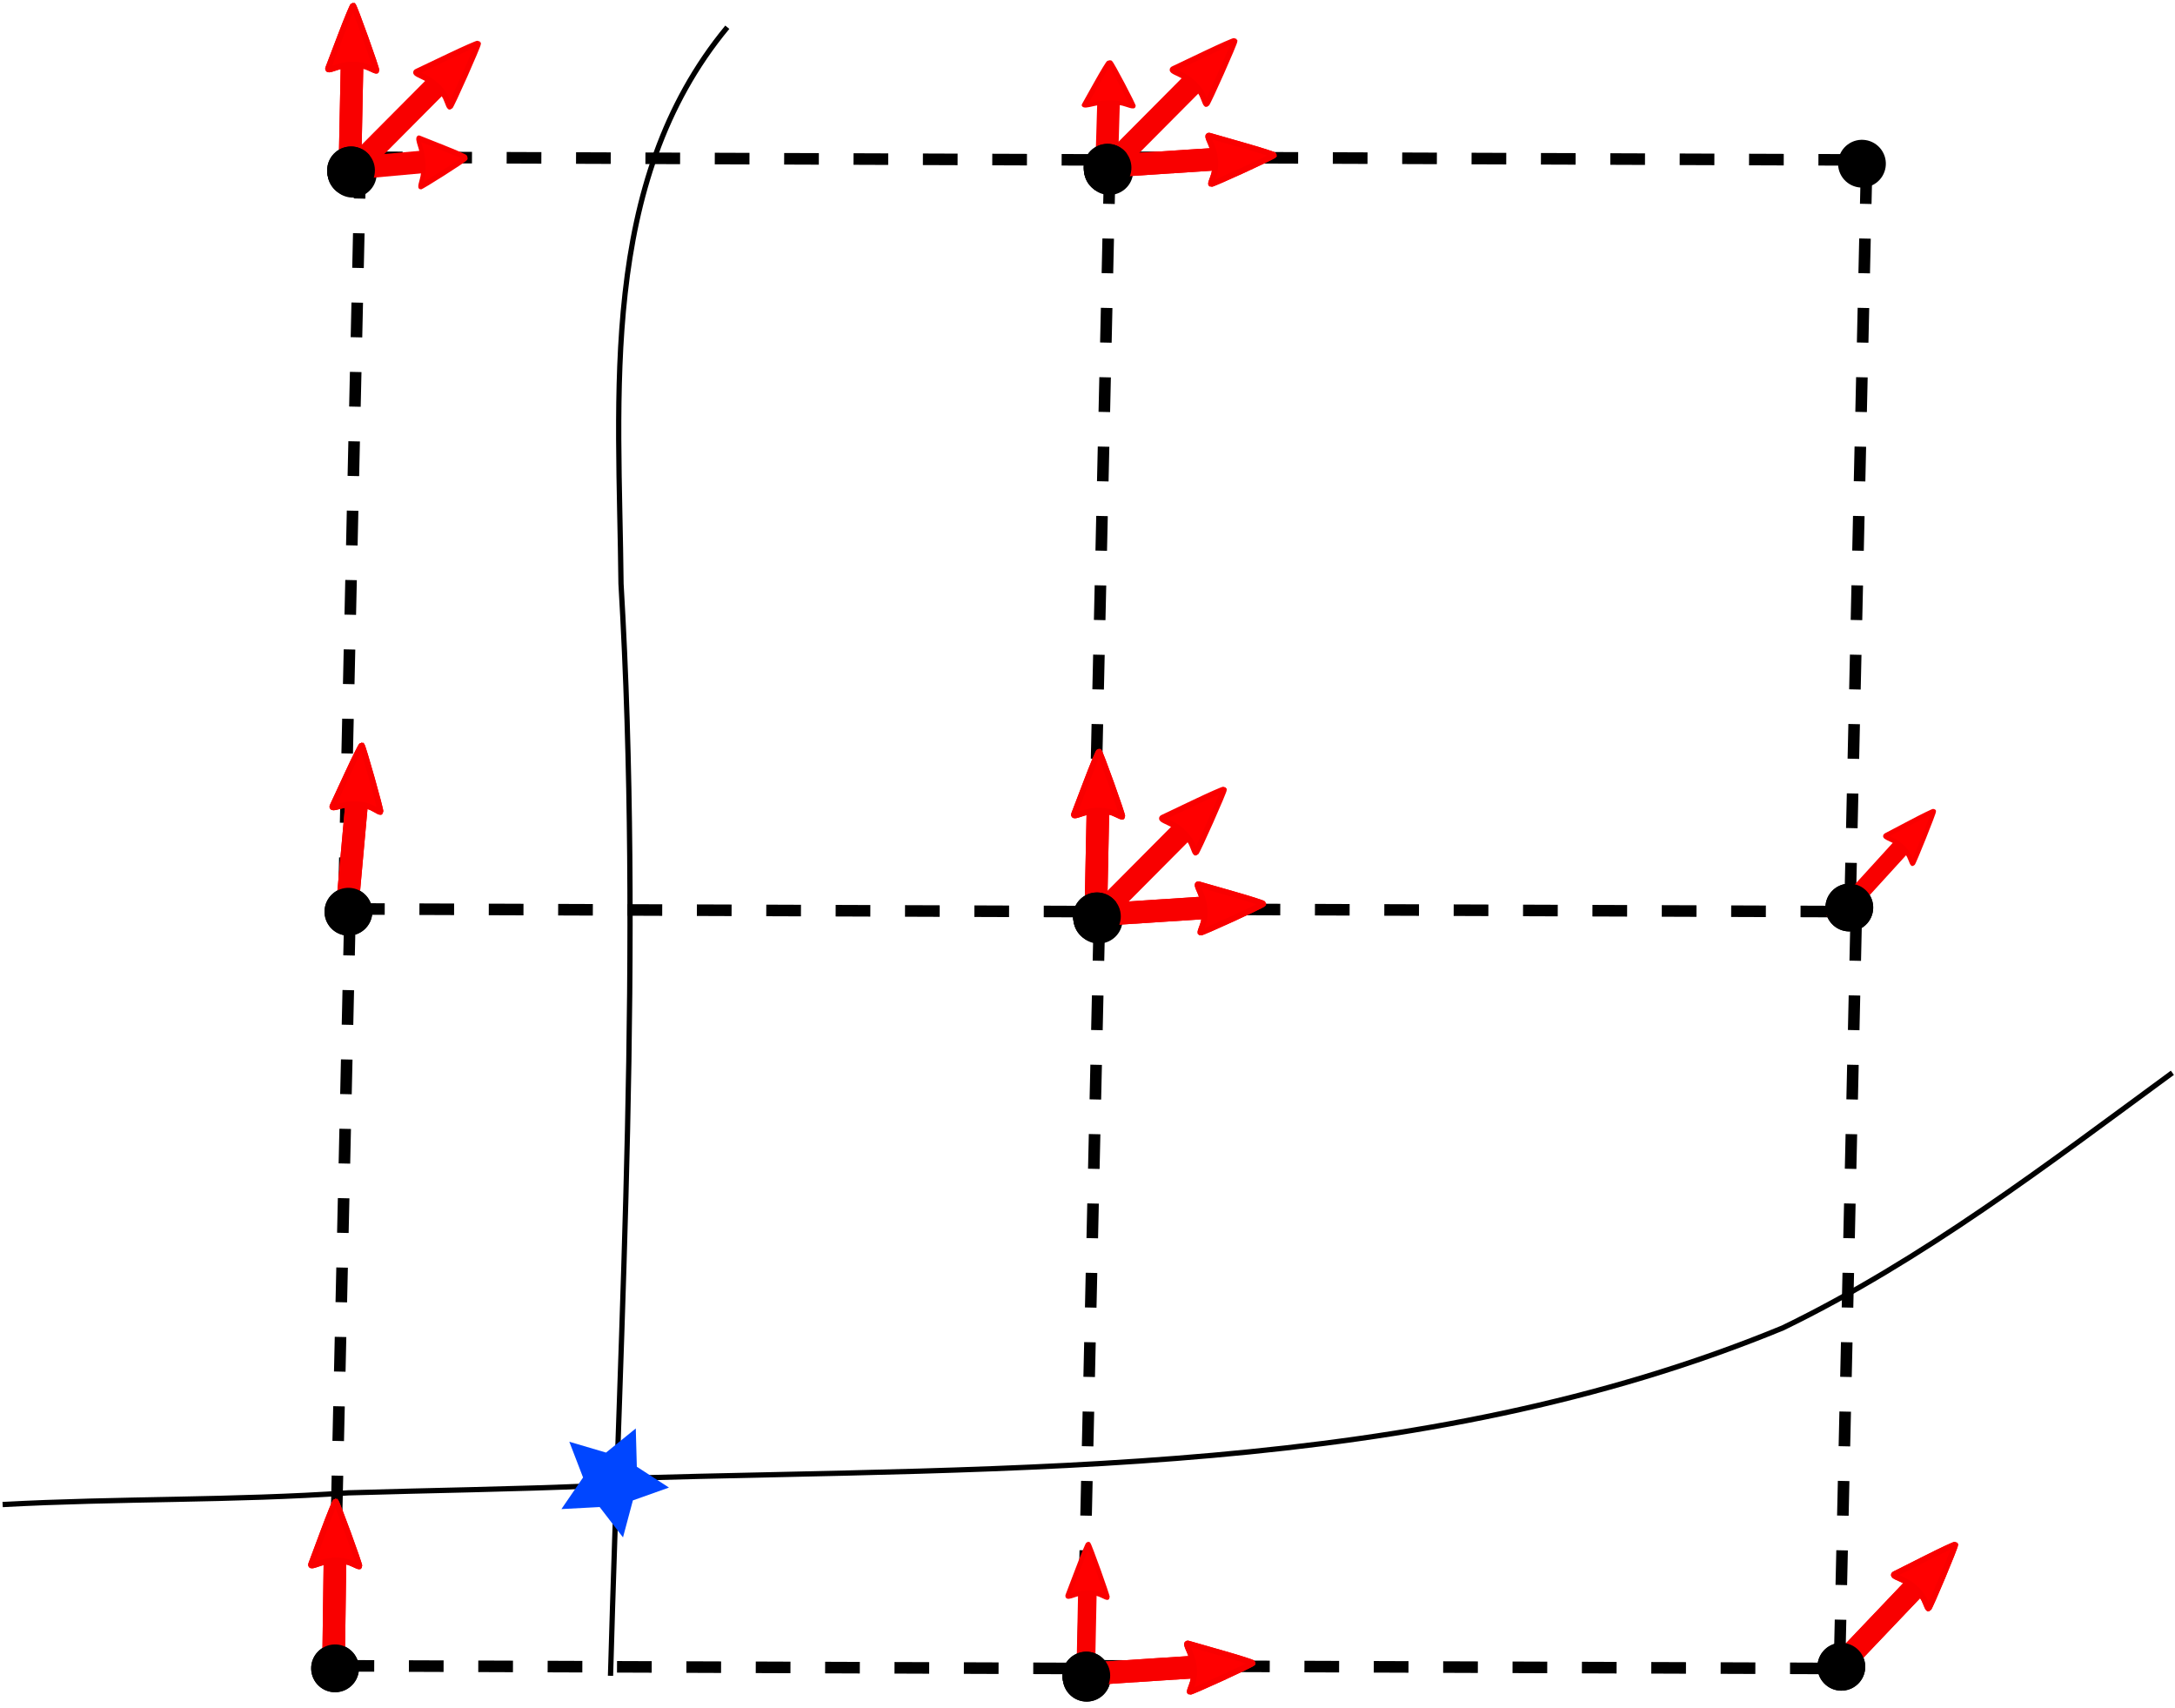
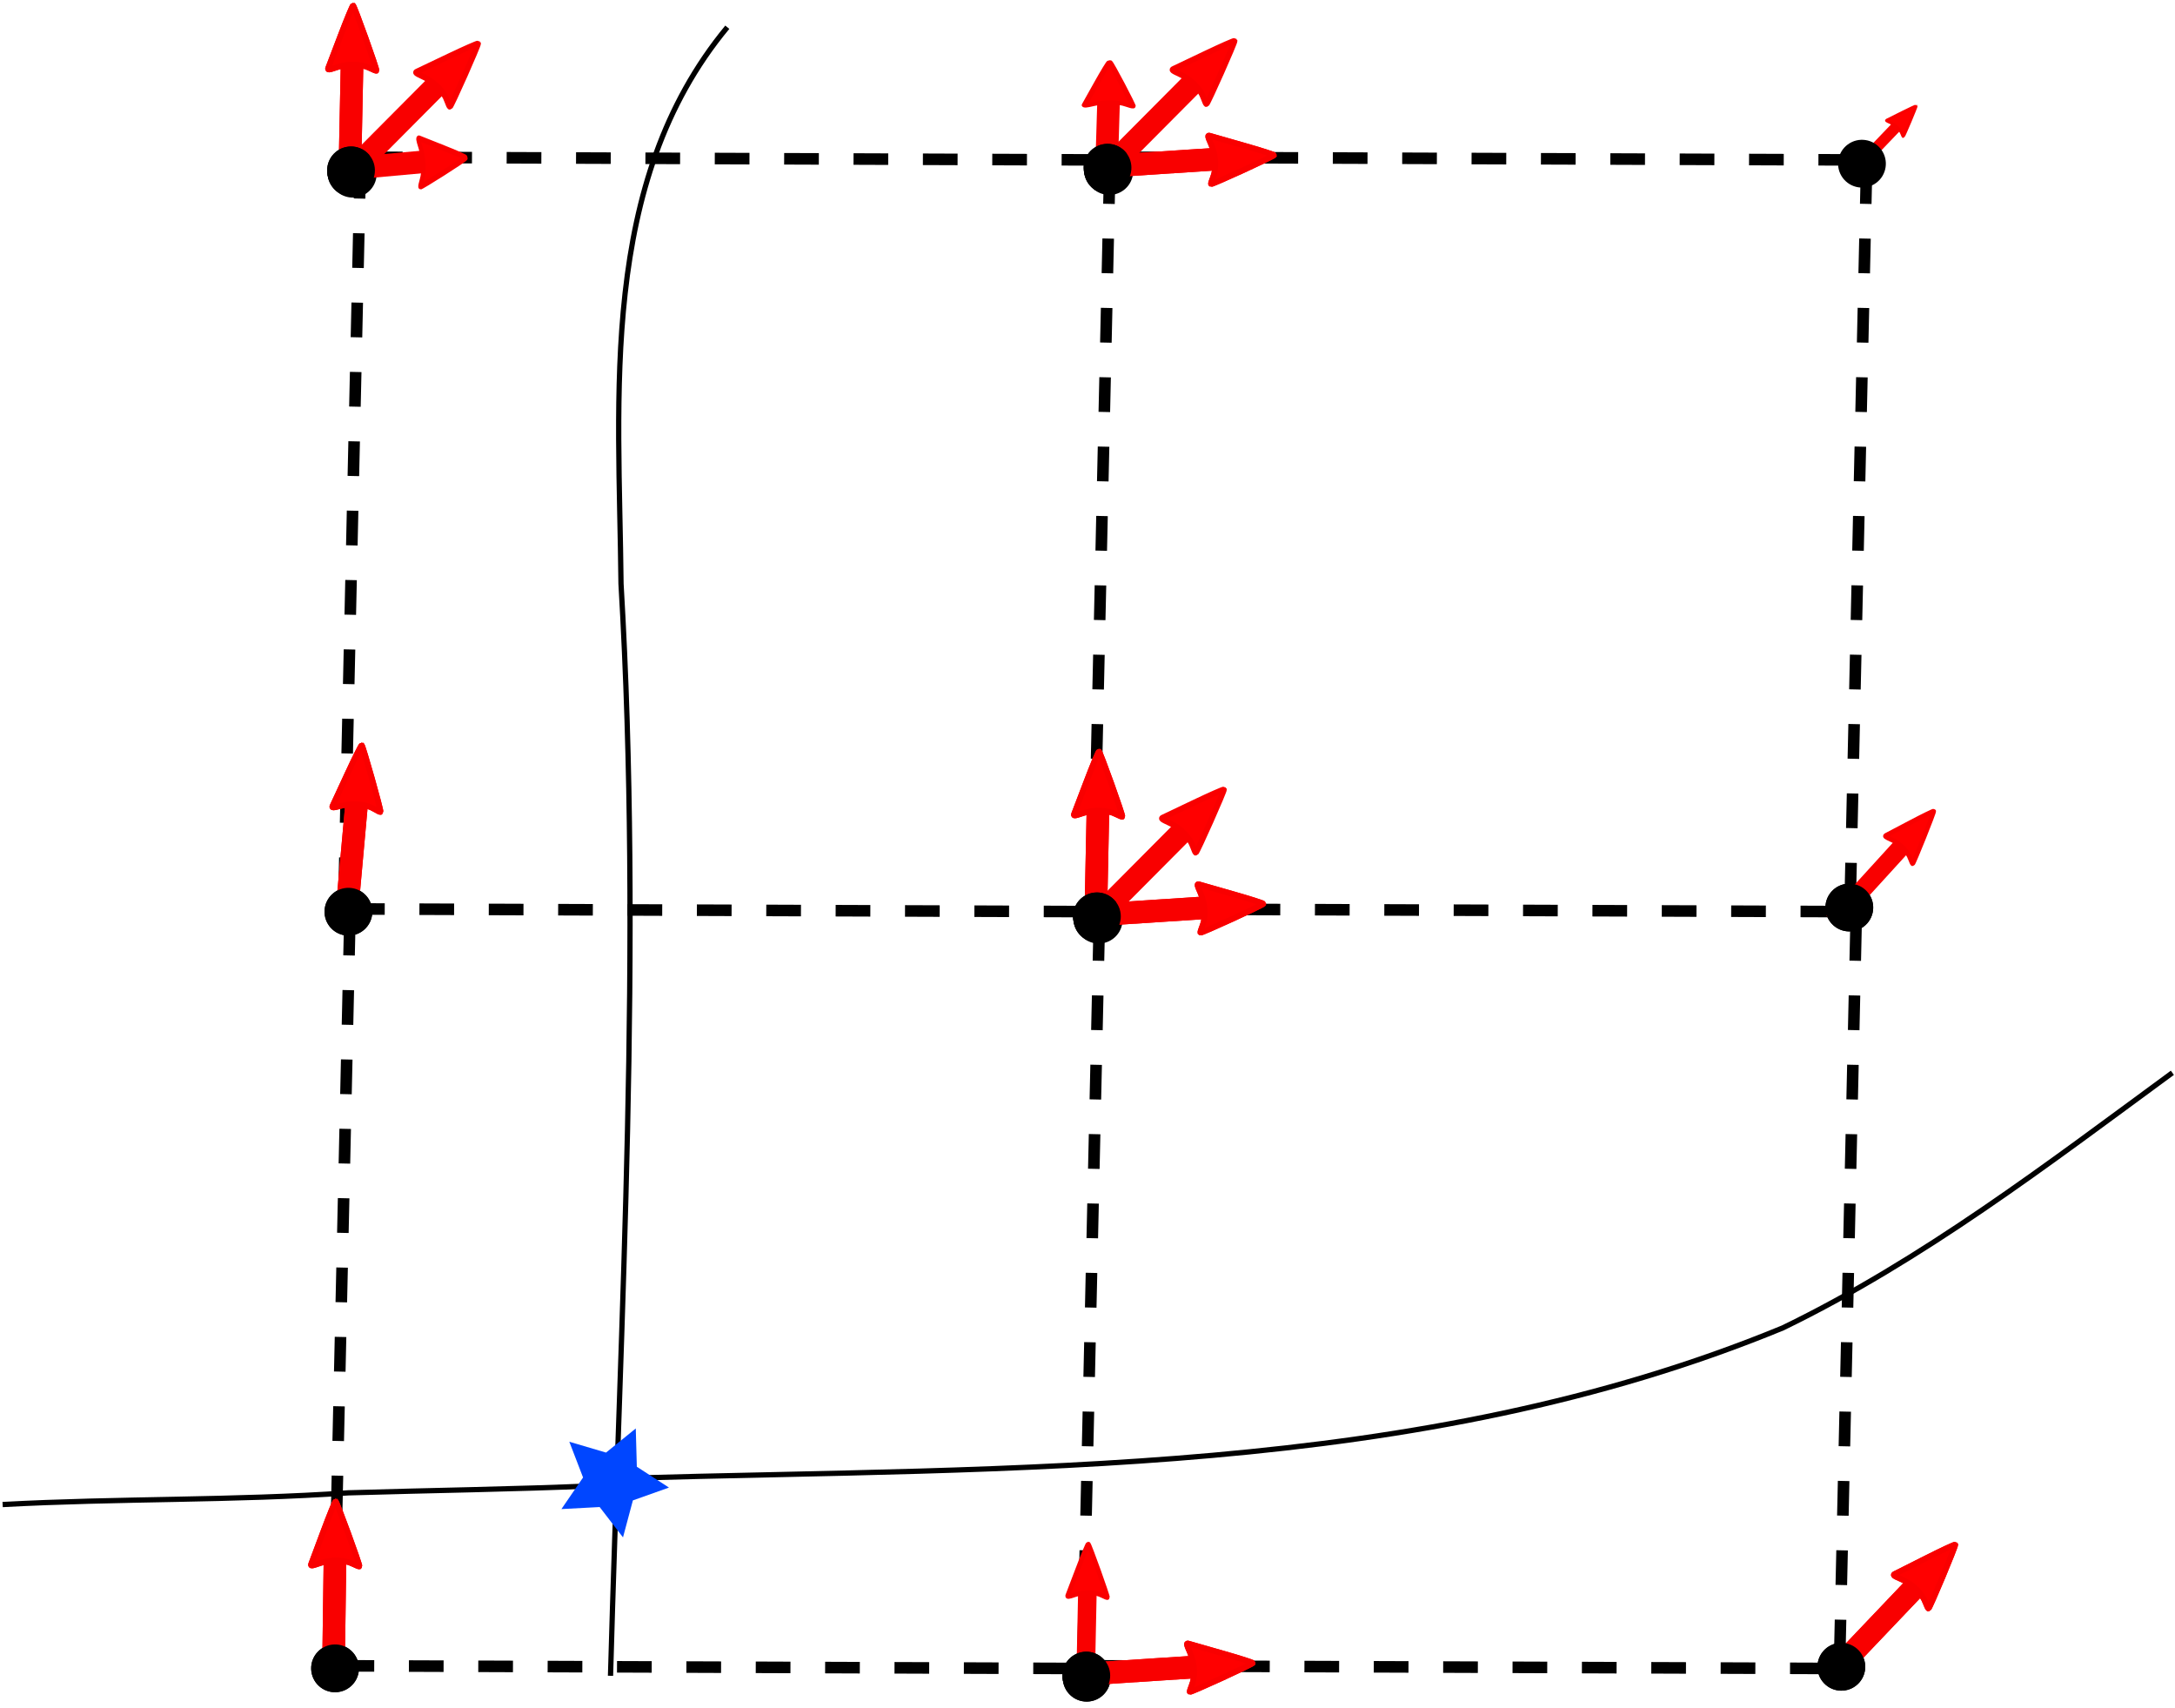
<svg xmlns="http://www.w3.org/2000/svg" width="413.857" height="324.895" id="svg2" version="1.1">
  <defs id="defs4">
    <marker orient="auto" refY="0" refX="0" id="Arrow2Mstart" style="overflow:visible">
      <path id="path4055" style="font-size:12px;fill-rule:evenodd;stroke-width:0.625;stroke-linejoin:round" d="M 8.719,4.034 -2.207,0.016 8.719,-4.002 c -1.745,2.372 -1.735,5.617 -6e-7,8.035 z" transform="scale(0.6,0.6)" />
    </marker>
    <marker orient="auto" refY="0" refX="0" id="Arrow1Lstart" style="overflow:visible">
      <path id="path4031" d="M 0,0 5,-5 -12.5,0 5,5 0,0 z" style="fill-rule:evenodd;stroke:#000000;stroke-width:1pt;marker-start:none" transform="matrix(0.8,0,0,0.8,10,0)" />
    </marker>
    <marker orient="auto" refY="0" refX="0" id="Arrow1Mstart" style="overflow:visible">
      <path id="path4037" d="M 0,0 5,-5 -12.5,0 5,5 0,0 z" style="fill-rule:evenodd;stroke:#000000;stroke-width:1pt;marker-start:none" transform="matrix(0.4,0,0,0.4,4,0)" />
    </marker>
  </defs>
  <g id="layer1" transform="translate(-46.64286,-341.1128)">
    <rect style="fill:#ffffff;fill-opacity:1;stroke:none" id="rect3385" width="415.714" height="332.857" x="-462.357" y="336.008" transform="scale(-1,1)" />
+     <g transform="matrix(0.358312,0.3250894,-0.3272909,0.3559018,353.1596,129.0211)" id="g5195">
+       <g transform="translate(105.5609,84.34774)" id="g5197">
+         <path id="path5199" d="m 307.591,201.309 c -0.505,24.646 -0.505,24.646 -0.505,24.646" style="fill:#ff0000;fill-opacity:1;stroke:#f90000;stroke-width:4.303;stroke-linecap:butt;stroke-linejoin:miter;stroke-miterlimit:4;stroke-opacity:1;stroke-dasharray:none;marker-start:none" />
+         <path id="path5201" d="m 303.065,202.484 c 0.116,-0.291 1.178,-3.077 2.362,-6.19 1.183,-3.113 2.241,-5.659 2.351,-5.658 0.213,0.003 4.596,12.23 4.449,12.409 -0.048,0.058 -0.561,-0.139 -1.139,-0.438 -1.712,-0.885 -4.153,-0.978 -6.328,-0.24 -1.675,0.568 -1.879,0.582 -1.695,0.117 l 0,0 z" style="fill:#ff0000;fill-opacity:1;stroke:#f90000;stroke-width:1.083;stroke-miterlimit:4;stroke-opacity:1;stroke-dasharray:none;stroke-dashoffset:0" />
+       </g>
+     </g>
    <g id="g5658" transform="translate(-299.5102,67.17515)">
      <g transform="translate(105.5609,84.34774)" id="g5252">
        <path id="path5244" d="m 307.591,201.309 c -0.505,24.646 -0.505,24.646 -0.505,24.646" style="fill:#ff0000;fill-opacity:1;stroke:#f90000;stroke-width:4.303;stroke-linecap:butt;stroke-linejoin:miter;stroke-miterlimit:4;stroke-opacity:1;stroke-dasharray:none;marker-start:none" />
        <path id="path5246" d="m 303.065,202.484 c 0.116,-0.291 1.178,-3.077 2.362,-6.19 1.183,-3.113 2.241,-5.659 2.351,-5.658 0.213,0.003 4.596,12.23 4.449,12.409 -0.048,0.058 -0.561,-0.139 -1.139,-0.438 -1.712,-0.885 -4.153,-0.978 -6.328,-0.24 -1.675,0.568 -1.879,0.582 -1.695,0.117 l 0,0 z" style="fill:#ff0000;fill-opacity:1;stroke:#f90000;stroke-width:1.083;stroke-miterlimit:4;stroke-opacity:1;stroke-dasharray:none;stroke-dashoffset:0" />
      </g>
    </g>
    <path style="fill:#000000;fill-opacity:1;stroke:none" id="path5325" d="m 55.558,400.056 c 0,2.929 -2.374,5.303 -5.303,5.303 -2.929,0 -5.303,-2.374 -5.303,-5.303 0,-2.929 2.374,-5.303 5.303,-5.303 2.929,0 5.303,2.374 5.303,5.303 z" transform="matrix(0.01971403,0.8569169,-0.8569169,0.01971403,455.3283,322.9779)" />
    <path style="fill:none;stroke:#000000;stroke-width:2.2;stroke-linecap:butt;stroke-linejoin:miter;stroke-miterlimit:4;stroke-opacity:1;stroke-dasharray:6.6, 6.6;stroke-dashoffset:0" d="m 116.652,371.035 c 139.906,0.505 139.906,0.505 139.906,0.505 l 0,-0.505 0.505,0" id="path5620" />
    <path id="path5622" d="m 115.207,372.294 c -3.121,139.872 -3.121,139.872 -3.121,139.872 l 0.505,0.009 -0.009,0.505" style="fill:none;stroke:#000000;stroke-width:2.2;stroke-linecap:butt;stroke-linejoin:miter;stroke-miterlimit:4;stroke-opacity:1;stroke-dasharray:6.6, 6.6;stroke-dashoffset:0" />
    <path id="path5624" d="m 113.249,514.045 c 139.906,0.505 139.906,0.505 139.906,0.505 l 0,-0.505 0.505,0" style="fill:none;stroke:#000000;stroke-width:2.2;stroke-linecap:butt;stroke-linejoin:miter;stroke-miterlimit:4;stroke-opacity:1;stroke-dasharray:6.6, 6.6;stroke-dashoffset:0" />
    <path style="fill:none;stroke:#000000;stroke-width:2.2;stroke-linecap:butt;stroke-linejoin:miter;stroke-miterlimit:4;stroke-opacity:1;stroke-dasharray:6.6, 6.6;stroke-dashoffset:0" d="m 257.804,373.304 c -3.121,139.872 -3.121,139.872 -3.121,139.872 l 0.505,0.009 -0.009,0.505" id="path5626" />
    <path id="path5628" d="m 260.652,371.035 c 139.906,0.505 139.906,0.505 139.906,0.505 l 0,-0.505 0.505,0" style="fill:none;stroke:#000000;stroke-width:2.2;stroke-linecap:butt;stroke-linejoin:miter;stroke-miterlimit:4;stroke-opacity:1;stroke-dasharray:6.6, 6.6;stroke-dashoffset:0" />
    <path style="fill:none;stroke:#000000;stroke-width:2.2;stroke-linecap:butt;stroke-linejoin:miter;stroke-miterlimit:4;stroke-opacity:1;stroke-dasharray:6.6, 6.6;stroke-dashoffset:0" d="m 257.249,514.045 c 139.906,0.505 139.906,0.505 139.906,0.505 l 0,-0.505 0.505,0" id="path5630" />
    <path id="path5632" d="m 401.804,373.304 c -3.121,139.872 -3.121,139.872 -3.121,139.872 l 0.505,0.009 -0.009,0.505" style="fill:none;stroke:#000000;stroke-width:2.2;stroke-linecap:butt;stroke-linejoin:miter;stroke-miterlimit:4;stroke-opacity:1;stroke-dasharray:6.6, 6.6;stroke-dashoffset:0" />
    <path style="fill:none;stroke:#000000;stroke-width:2.2;stroke-linecap:butt;stroke-linejoin:miter;stroke-miterlimit:4;stroke-opacity:1;stroke-dasharray:6.6, 6.6;stroke-dashoffset:0" d="m 113.207,516.294 c -3.121,139.872 -3.121,139.872 -3.121,139.872 l 0.505,0.009 -0.009,0.505" id="path5634" />
    <path style="fill:none;stroke:#000000;stroke-width:2.2;stroke-linecap:butt;stroke-linejoin:miter;stroke-miterlimit:4;stroke-opacity:1;stroke-dasharray:6.6, 6.6;stroke-dashoffset:0" d="m 111.249,658.045 c 139.906,0.505 139.906,0.505 139.906,0.505 l 0,-0.505 0.505,0" id="path5636" />
    <path id="path5638" d="m 255.804,517.304 c -3.121,139.872 -3.121,139.872 -3.121,139.872 l 0.505,0.009 -0.009,0.505" style="fill:none;stroke:#000000;stroke-width:2.2;stroke-linecap:butt;stroke-linejoin:miter;stroke-miterlimit:4;stroke-opacity:1;stroke-dasharray:6.6, 6.6;stroke-dashoffset:0" />
    <path id="path5640" d="m 255.249,658.045 c 139.906,0.505 139.906,0.505 139.906,0.505 l 0,-0.505 0.505,0" style="fill:none;stroke:#000000;stroke-width:2.2;stroke-linecap:butt;stroke-linejoin:miter;stroke-miterlimit:4;stroke-opacity:1;stroke-dasharray:6.6, 6.6;stroke-dashoffset:0" />
    <path style="fill:none;stroke:#000000;stroke-width:2.2;stroke-linecap:butt;stroke-linejoin:miter;stroke-miterlimit:4;stroke-opacity:1;stroke-dasharray:6.6, 6.6;stroke-dashoffset:0" d="m 399.804,517.304 c -3.121,139.872 -3.121,139.872 -3.121,139.872 l 0.505,0.009 -0.009,0.505" id="path5642" />
    <g id="g5675" transform="translate(-299.5102,67.17515)">
      <g id="g5677" transform="translate(105.5609,84.34774)">
        <path style="fill:#ff0000;fill-opacity:1;stroke:#f90000;stroke-width:4.303;stroke-linecap:butt;stroke-linejoin:miter;stroke-miterlimit:4;stroke-opacity:1;stroke-dasharray:none;marker-start:none" d="m 307.591,201.309 c -0.505,24.646 -0.505,24.646 -0.505,24.646" id="path5679" />
        <path style="fill:#ff0000;fill-opacity:1;stroke:#f90000;stroke-width:1.083;stroke-miterlimit:4;stroke-opacity:1;stroke-dasharray:none;stroke-dashoffset:0" d="m 303.065,202.484 c 0.116,-0.291 1.178,-3.077 2.362,-6.19 1.183,-3.113 2.241,-5.659 2.351,-5.658 0.213,0.003 4.596,12.23 4.449,12.409 -0.048,0.058 -0.561,-0.139 -1.139,-0.438 -1.712,-0.885 -4.153,-0.978 -6.328,-0.24 -1.675,0.568 -1.879,0.582 -1.695,0.117 l 0,0 z" id="path5681" />
      </g>
    </g>
    <path transform="matrix(0.01971403,0.8569169,-0.8569169,0.01971403,455.3283,322.9779)" d="m 55.558,400.056 c 0,2.929 -2.374,5.303 -5.303,5.303 -2.929,0 -5.303,-2.374 -5.303,-5.303 0,-2.929 2.374,-5.303 5.303,-5.303 2.929,0 5.303,2.374 5.303,5.303 z" id="path5683" style="fill:#000000;fill-opacity:1;stroke:none" />
    <g transform="matrix(0.7383454,0.6744228,-0.6744228,0.7383454,298.9479,153.1923)" id="g5685">
      <g id="g5687" transform="translate(105.5609,84.34774)">
        <path style="fill:#ff0000;fill-opacity:1;stroke:#f90000;stroke-width:4.303;stroke-linecap:butt;stroke-linejoin:miter;stroke-miterlimit:4;stroke-opacity:1;stroke-dasharray:none;marker-start:none" d="m 307.591,201.309 c -0.505,24.646 -0.505,24.646 -0.505,24.646" id="path5689" />
        <path style="fill:#ff0000;fill-opacity:1;stroke:#f90000;stroke-width:1.083;stroke-miterlimit:4;stroke-opacity:1;stroke-dasharray:none;stroke-dashoffset:0" d="m 303.065,202.484 c 0.116,-0.291 1.178,-3.077 2.362,-6.19 1.183,-3.113 2.241,-5.659 2.351,-5.658 0.213,0.003 4.596,12.23 4.449,12.409 -0.048,0.058 -0.561,-0.139 -1.139,-0.438 -1.712,-0.885 -4.153,-0.978 -6.328,-0.24 -1.675,0.568 -1.879,0.582 -1.695,0.117 l 0,0 z" id="path5691" />
      </g>
    </g>
    <path transform="matrix(-0.5633685,0.6459962,-0.6459962,-0.5633685,683.7602,851.1434)" d="m 55.558,400.056 c 0,2.929 -2.374,5.303 -5.303,5.303 -2.929,0 -5.303,-2.374 -5.303,-5.303 0,-2.929 2.374,-5.303 5.303,-5.303 2.929,0 5.303,2.374 5.303,5.303 z" id="path5693" style="fill:#000000;fill-opacity:1;stroke:none" />
    <g transform="matrix(0.7383454,0.6744228,-0.6744228,0.7383454,298.9479,153.1923)" id="g5695">
      <g transform="translate(105.5609,84.34774)" id="g5697">
        <path id="path5699" d="m 307.591,201.309 c -0.505,24.646 -0.505,24.646 -0.505,24.646" style="fill:#ff0000;fill-opacity:1;stroke:#f90000;stroke-width:4.303;stroke-linecap:butt;stroke-linejoin:miter;stroke-miterlimit:4;stroke-opacity:1;stroke-dasharray:none;marker-start:none" />
        <path id="path5701" d="m 303.065,202.484 c 0.116,-0.291 1.178,-3.077 2.362,-6.19 1.183,-3.113 2.241,-5.659 2.351,-5.658 0.213,0.003 4.596,12.23 4.449,12.409 -0.048,0.058 -0.561,-0.139 -1.139,-0.438 -1.712,-0.885 -4.153,-0.978 -6.328,-0.24 -1.675,0.568 -1.879,0.582 -1.695,0.117 l 0,0 z" style="fill:#ff0000;fill-opacity:1;stroke:#f90000;stroke-width:1.083;stroke-miterlimit:4;stroke-opacity:1;stroke-dasharray:none;stroke-dashoffset:0" />
      </g>
    </g>
    <path style="fill:#000000;fill-opacity:1;stroke:none" id="path5703" d="m 55.558,400.056 c 0,2.929 -2.374,5.303 -5.303,5.303 -2.929,0 -5.303,-2.374 -5.303,-5.303 0,-2.929 2.374,-5.303 5.303,-5.303 2.929,0 5.303,2.374 5.303,5.303 z" transform="matrix(-0.5633685,0.6459962,-0.6459962,-0.5633685,683.7602,851.1434)" />
    <g id="g5745" transform="translate(-12.62691,83.33759)">
      <g id="g5705" transform="matrix(0.5722115,0.8201061,-0.8201061,0.5722115,141.6412,-223.4197)">
        <g transform="matrix(0.9801793,-0.1981123,0.1981123,0.9801793,66.89056,147.1545)" id="g5707">
          <path id="path5709" d="m 307.591,201.309 c -0.505,24.646 -0.505,24.646 -0.505,24.646" style="fill:#ff0000;fill-opacity:1;stroke:#f90000;stroke-width:4.303;stroke-linecap:butt;stroke-linejoin:miter;stroke-miterlimit:4;stroke-opacity:1;stroke-dasharray:none;marker-start:none" />
          <path id="path5711" d="m 303.065,202.484 c 0.116,-0.291 1.178,-3.077 2.362,-6.19 1.183,-3.113 2.241,-5.659 2.351,-5.658 0.213,0.003 4.596,12.23 4.449,12.409 -0.048,0.058 -0.561,-0.139 -1.139,-0.438 -1.712,-0.885 -4.153,-0.978 -6.328,-0.24 -1.675,0.568 -1.879,0.582 -1.695,0.117 l 0,0 z" style="fill:#ff0000;fill-opacity:1;stroke:#f90000;stroke-width:1.083;stroke-miterlimit:4;stroke-opacity:1;stroke-dasharray:none;stroke-dashoffset:0" />
        </g>
      </g>
      <path transform="matrix(-0.6914822,0.5065053,-0.5065053,-0.6914822,363.783,542.0012)" d="m 55.558,400.056 c 0,2.929 -2.374,5.303 -5.303,5.303 -2.929,0 -5.303,-2.374 -5.303,-5.303 0,-2.929 2.374,-5.303 5.303,-5.303 2.929,0 5.303,2.374 5.303,5.303 z" id="path5723" style="fill:#000000;fill-opacity:1;stroke:none" />
    </g>
    <path style="fill:#000000;fill-opacity:1;stroke:none" id="path5733" d="m 55.558,400.056 c 0,2.929 -2.374,5.303 -5.303,5.303 -2.929,0 -5.303,-2.374 -5.303,-5.303 0,-2.929 2.374,-5.303 5.303,-5.303 2.929,0 5.303,2.374 5.303,5.303 z" transform="matrix(-0.8520938,0.09290539,-0.09290539,-0.8520938,193.4249,709.7483)" />
    <g id="g5735" transform="matrix(0.0615872,0.9963384,-0.7177086,0.08549667,307.1615,-64.19664)">
      <g id="g5737" transform="translate(105.5609,84.34774)">
        <path style="fill:#ff0000;fill-opacity:1;stroke:#f90000;stroke-width:4.303;stroke-linecap:butt;stroke-linejoin:miter;stroke-miterlimit:4;stroke-opacity:1;stroke-dasharray:none;marker-start:none" d="m 307.591,201.309 c -0.505,24.646 -0.505,24.646 -0.505,24.646" id="path5739" />
        <path style="fill:#ff0000;fill-opacity:1;stroke:#f90000;stroke-width:1.083;stroke-miterlimit:4;stroke-opacity:1;stroke-dasharray:none;stroke-dashoffset:0" d="m 303.065,202.484 c 0.116,-0.291 1.178,-3.077 2.362,-6.19 1.183,-3.113 2.241,-5.659 2.351,-5.658 0.213,0.003 4.596,12.23 4.449,12.409 -0.048,0.058 -0.561,-0.139 -1.139,-0.438 -1.712,-0.885 -4.153,-0.978 -6.328,-0.24 -1.675,0.568 -1.879,0.582 -1.695,0.117 l 0,0 z" id="path5741" />
      </g>
    </g>
    <path transform="matrix(-0.8520938,0.09290539,-0.09290539,-0.8520938,193.4249,709.7483)" d="m 55.558,400.056 c 0,2.929 -2.374,5.303 -5.303,5.303 -2.929,0 -5.303,-2.374 -5.303,-5.303 0,-2.929 2.374,-5.303 5.303,-5.303 2.929,0 5.303,2.374 5.303,5.303 z" id="path5743" style="fill:#000000;fill-opacity:1;stroke:none" />
    <g id="g5908" transform="translate(188.8985,211.627)">
      <g id="g5752" transform="translate(-346.4823,-2.525381)">
        <g transform="translate(105.5609,84.34774)" id="g5754">
          <path id="path5756" d="m 307.591,201.309 c -0.505,24.646 -0.505,24.646 -0.505,24.646" style="fill:#ff0000;fill-opacity:1;stroke:#f90000;stroke-width:4.303;stroke-linecap:butt;stroke-linejoin:miter;stroke-miterlimit:4;stroke-opacity:1;stroke-dasharray:none;marker-start:none" />
          <path id="path5758" d="m 303.065,202.484 c 0.116,-0.291 1.178,-3.077 2.362,-6.19 1.183,-3.113 2.241,-5.659 2.351,-5.658 0.213,0.003 4.596,12.23 4.449,12.409 -0.048,0.058 -0.561,-0.139 -1.139,-0.438 -1.712,-0.885 -4.153,-0.978 -6.328,-0.24 -1.675,0.568 -1.879,0.582 -1.695,0.117 l 0,0 z" style="fill:#ff0000;fill-opacity:1;stroke:#f90000;stroke-width:1.083;stroke-miterlimit:4;stroke-opacity:1;stroke-dasharray:none;stroke-dashoffset:0" />
        </g>
      </g>
      <path style="fill:#000000;fill-opacity:1;stroke:none" id="path5760" d="m 55.558,400.056 c 0,2.929 -2.374,5.303 -5.303,5.303 -2.929,0 -5.303,-2.374 -5.303,-5.303 0,-2.929 2.374,-5.303 5.303,-5.303 2.929,0 5.303,2.374 5.303,5.303 z" transform="matrix(0.01971403,0.8569169,-0.8569169,0.01971403,408.3562,253.2774)" />
      <g id="g5762" transform="translate(-346.4823,-2.525381)">
        <g id="g5764" transform="translate(105.5609,84.34774)">
          <path style="fill:#ff0000;fill-opacity:1;stroke:#f90000;stroke-width:4.303;stroke-linecap:butt;stroke-linejoin:miter;stroke-miterlimit:4;stroke-opacity:1;stroke-dasharray:none;marker-start:none" d="m 307.591,201.309 c -0.505,24.646 -0.505,24.646 -0.505,24.646" id="path5766" />
          <path style="fill:#ff0000;fill-opacity:1;stroke:#f90000;stroke-width:1.083;stroke-miterlimit:4;stroke-opacity:1;stroke-dasharray:none;stroke-dashoffset:0" d="m 303.065,202.484 c 0.116,-0.291 1.178,-3.077 2.362,-6.19 1.183,-3.113 2.241,-5.659 2.351,-5.658 0.213,0.003 4.596,12.23 4.449,12.409 -0.048,0.058 -0.561,-0.139 -1.139,-0.438 -1.712,-0.885 -4.153,-0.978 -6.328,-0.24 -1.675,0.568 -1.879,0.582 -1.695,0.117 l 0,0 z" id="path5768" />
        </g>
      </g>
      <path transform="matrix(0.01971403,0.8569169,-0.8569169,0.01971403,408.3562,253.2774)" d="m 55.558,400.056 c 0,2.929 -2.374,5.303 -5.303,5.303 -2.929,0 -5.303,-2.374 -5.303,-5.303 0,-2.929 2.374,-5.303 5.303,-5.303 2.929,0 5.303,2.374 5.303,5.303 z" id="path5770" style="fill:#000000;fill-opacity:1;stroke:none" />
      <g id="g5772" transform="translate(-59.599,13.63706)">
        <g id="g5774" transform="matrix(0.5722115,0.8201061,-0.8201061,0.5722115,141.6412,-223.4197)">
          <g transform="matrix(0.9801793,-0.1981123,0.1981123,0.9801793,66.89056,147.1545)" id="g5776">
            <path id="path5778" d="m 307.591,201.309 c -0.505,24.646 -0.505,24.646 -0.505,24.646" style="fill:#ff0000;fill-opacity:1;stroke:#f90000;stroke-width:4.303;stroke-linecap:butt;stroke-linejoin:miter;stroke-miterlimit:4;stroke-opacity:1;stroke-dasharray:none;marker-start:none" />
            <path id="path5780" d="m 303.065,202.484 c 0.116,-0.291 1.178,-3.077 2.362,-6.19 1.183,-3.113 2.241,-5.659 2.351,-5.658 0.213,0.003 4.596,12.23 4.449,12.409 -0.048,0.058 -0.561,-0.139 -1.139,-0.438 -1.712,-0.885 -4.153,-0.978 -6.328,-0.24 -1.675,0.568 -1.879,0.582 -1.695,0.117 l 0,0 z" style="fill:#ff0000;fill-opacity:1;stroke:#f90000;stroke-width:1.083;stroke-miterlimit:4;stroke-opacity:1;stroke-dasharray:none;stroke-dashoffset:0" />
          </g>
        </g>
        <path transform="matrix(-0.6914822,0.5065053,-0.5065053,-0.6914822,363.783,542.0012)" d="m 55.558,400.056 c 0,2.929 -2.374,5.303 -5.303,5.303 -2.929,0 -5.303,-2.374 -5.303,-5.303 0,-2.929 2.374,-5.303 5.303,-5.303 2.929,0 5.303,2.374 5.303,5.303 z" id="path5782" style="fill:#000000;fill-opacity:1;stroke:none" />
      </g>
      <g id="g5784" transform="matrix(0.08549667,0.9963384,-0.9963384,0.08549667,336.7828,-133.8972)">
        <g transform="translate(105.5609,84.34774)" id="g5786">
          <path id="path5788" d="m 307.591,201.309 c -0.505,24.646 -0.505,24.646 -0.505,24.646" style="fill:#ff0000;fill-opacity:1;stroke:#f90000;stroke-width:4.303;stroke-linecap:butt;stroke-linejoin:miter;stroke-miterlimit:4;stroke-opacity:1;stroke-dasharray:none;marker-start:none" />
          <path id="path5790" d="m 303.065,202.484 c 0.116,-0.291 1.178,-3.077 2.362,-6.19 1.183,-3.113 2.241,-5.659 2.351,-5.658 0.213,0.003 4.596,12.23 4.449,12.409 -0.048,0.058 -0.561,-0.139 -1.139,-0.438 -1.712,-0.885 -4.153,-0.978 -6.328,-0.24 -1.675,0.568 -1.879,0.582 -1.695,0.117 l 0,0 z" style="fill:#ff0000;fill-opacity:1;stroke:#f90000;stroke-width:1.083;stroke-miterlimit:4;stroke-opacity:1;stroke-dasharray:none;stroke-dashoffset:0" />
        </g>
      </g>
      <path style="fill:#000000;fill-opacity:1;stroke:none" id="path5792" d="m 55.558,400.056 c 0,2.929 -2.374,5.303 -5.303,5.303 -2.929,0 -5.303,-2.374 -5.303,-5.303 0,-2.929 2.374,-5.303 5.303,-5.303 2.929,0 5.303,2.374 5.303,5.303 z" transform="matrix(-0.8520938,0.09290539,-0.09290539,-0.8520938,146.4528,640.0477)" />
      <g id="g5794" transform="matrix(0.08549667,0.9963384,-0.9963384,0.08549667,336.7828,-133.8972)">
        <g id="g5796" transform="translate(105.5609,84.34774)">
          <path style="fill:#ff0000;fill-opacity:1;stroke:#f90000;stroke-width:4.303;stroke-linecap:butt;stroke-linejoin:miter;stroke-miterlimit:4;stroke-opacity:1;stroke-dasharray:none;marker-start:none" d="m 307.591,201.309 c -0.505,24.646 -0.505,24.646 -0.505,24.646" id="path5798" />
          <path style="fill:#ff0000;fill-opacity:1;stroke:#f90000;stroke-width:1.083;stroke-miterlimit:4;stroke-opacity:1;stroke-dasharray:none;stroke-dashoffset:0" d="m 303.065,202.484 c 0.116,-0.291 1.178,-3.077 2.362,-6.19 1.183,-3.113 2.241,-5.659 2.351,-5.658 0.213,0.003 4.596,12.23 4.449,12.409 -0.048,0.058 -0.561,-0.139 -1.139,-0.438 -1.712,-0.885 -4.153,-0.978 -6.328,-0.24 -1.675,0.568 -1.879,0.582 -1.695,0.117 l 0,0 z" id="path5800" />
        </g>
      </g>
      <path transform="matrix(-0.8520938,0.09290539,-0.09290539,-0.8520938,146.4528,640.0477)" d="m 55.558,400.056 c 0,2.929 -2.374,5.303 -5.303,5.303 -2.929,0 -5.303,-2.374 -5.303,-5.303 0,-2.929 2.374,-5.303 5.303,-5.303 2.929,0 5.303,2.374 5.303,5.303 z" id="path5802" style="fill:#000000;fill-opacity:1;stroke:none" />
    </g>
    <path transform="matrix(0.01971403,0.8569169,-0.8569169,0.01971403,599.275,322.4729)" d="m 55.558,400.056 c 0,2.929 -2.374,5.303 -5.303,5.303 -2.929,0 -5.303,-2.374 -5.303,-5.303 0,-2.929 2.374,-5.303 5.303,-5.303 2.929,0 5.303,2.374 5.303,5.303 z" id="path5812" style="fill:#000000;fill-opacity:1;stroke:none" />
    <g transform="matrix(1,0,0,0.6810224,-155.5635,165.6497)" id="g5814">
      <g transform="translate(105.5609,84.34774)" id="g5816">
        <path id="path5818" d="m 307.591,201.309 c -0.505,24.646 -0.505,24.646 -0.505,24.646" style="fill:#ff0000;fill-opacity:1;stroke:#f90000;stroke-width:4.303;stroke-linecap:butt;stroke-linejoin:miter;stroke-miterlimit:4;stroke-opacity:1;stroke-dasharray:none;marker-start:none" />
        <path id="path5820" d="m 303.065,202.484 c 0.116,-0.291 1.178,-3.077 2.362,-6.19 1.183,-3.113 2.241,-5.659 2.351,-5.658 0.213,0.003 4.596,12.23 4.449,12.409 -0.048,0.058 -0.561,-0.139 -1.139,-0.438 -1.712,-0.885 -4.153,-0.978 -6.328,-0.24 -1.675,0.568 -1.879,0.582 -1.695,0.117 l 0,0 z" style="fill:#ff0000;fill-opacity:1;stroke:#f90000;stroke-width:1.083;stroke-miterlimit:4;stroke-opacity:1;stroke-dasharray:none;stroke-dashoffset:0" />
      </g>
    </g>
    <path style="fill:#000000;fill-opacity:1;stroke:none" id="path5822" d="m 55.558,400.056 c 0,2.929 -2.374,5.303 -5.303,5.303 -2.929,0 -5.303,-2.374 -5.303,-5.303 0,-2.929 2.374,-5.303 5.303,-5.303 2.929,0 5.303,2.374 5.303,5.303 z" transform="matrix(0.01971403,0.8569169,-0.8569169,0.01971403,599.275,322.4729)" />
    <g transform="translate(131.3198,82.83251)" id="g5824">
      <g transform="matrix(0.5722115,0.8201061,-0.8201061,0.5722115,141.6412,-223.4197)" id="g5826">
        <g id="g5828" transform="matrix(0.9801793,-0.1981123,0.1981123,0.9801793,66.89056,147.1545)">
          <path style="fill:#ff0000;fill-opacity:1;stroke:#f90000;stroke-width:4.303;stroke-linecap:butt;stroke-linejoin:miter;stroke-miterlimit:4;stroke-opacity:1;stroke-dasharray:none;marker-start:none" d="m 307.591,201.309 c -0.505,24.646 -0.505,24.646 -0.505,24.646" id="path5830" />
          <path style="fill:#ff0000;fill-opacity:1;stroke:#f90000;stroke-width:1.083;stroke-miterlimit:4;stroke-opacity:1;stroke-dasharray:none;stroke-dashoffset:0" d="m 303.065,202.484 c 0.116,-0.291 1.178,-3.077 2.362,-6.19 1.183,-3.113 2.241,-5.659 2.351,-5.658 0.213,0.003 4.596,12.23 4.449,12.409 -0.048,0.058 -0.561,-0.139 -1.139,-0.438 -1.712,-0.885 -4.153,-0.978 -6.328,-0.24 -1.675,0.568 -1.879,0.582 -1.695,0.117 l 0,0 z" id="path5832" />
        </g>
      </g>
      <path style="fill:#000000;fill-opacity:1;stroke:none" id="path5834" d="m 55.558,400.056 c 0,2.929 -2.374,5.303 -5.303,5.303 -2.929,0 -5.303,-2.374 -5.303,-5.303 0,-2.929 2.374,-5.303 5.303,-5.303 2.929,0 5.303,2.374 5.303,5.303 z" transform="matrix(-0.6914822,0.5065053,-0.5065053,-0.6914822,363.783,542.0012)" />
    </g>
    <g transform="matrix(0.08549667,0.9963384,-0.9963384,0.08549667,527.7016,-64.70172)" id="g5836">
      <g id="g5838" transform="translate(105.5609,84.34774)">
        <path style="fill:#ff0000;fill-opacity:1;stroke:#f90000;stroke-width:4.303;stroke-linecap:butt;stroke-linejoin:miter;stroke-miterlimit:4;stroke-opacity:1;stroke-dasharray:none;marker-start:none" d="m 307.591,201.309 c -0.505,24.646 -0.505,24.646 -0.505,24.646" id="path5840" />
        <path style="fill:#ff0000;fill-opacity:1;stroke:#f90000;stroke-width:1.083;stroke-miterlimit:4;stroke-opacity:1;stroke-dasharray:none;stroke-dashoffset:0" d="m 303.065,202.484 c 0.116,-0.291 1.178,-3.077 2.362,-6.19 1.183,-3.113 2.241,-5.659 2.351,-5.658 0.213,0.003 4.596,12.23 4.449,12.409 -0.048,0.058 -0.561,-0.139 -1.139,-0.438 -1.712,-0.885 -4.153,-0.978 -6.328,-0.24 -1.675,0.568 -1.879,0.582 -1.695,0.117 l 0,0 z" id="path5842" />
      </g>
    </g>
    <path transform="matrix(-0.8520938,0.09290539,-0.09290539,-0.8520938,337.3716,709.2432)" d="m 55.558,400.056 c 0,2.929 -2.374,5.303 -5.303,5.303 -2.929,0 -5.303,-2.374 -5.303,-5.303 0,-2.929 2.374,-5.303 5.303,-5.303 2.929,0 5.303,2.374 5.303,5.303 z" id="path5844" style="fill:#000000;fill-opacity:1;stroke:none" />
    <g transform="matrix(0.08549667,0.9963384,-0.9963384,0.08549667,527.7016,-64.70172)" id="g5846">
      <g transform="translate(105.5609,84.34774)" id="g5848">
        <path id="path5850" d="m 307.591,201.309 c -0.505,24.646 -0.505,24.646 -0.505,24.646" style="fill:#ff0000;fill-opacity:1;stroke:#f90000;stroke-width:4.303;stroke-linecap:butt;stroke-linejoin:miter;stroke-miterlimit:4;stroke-opacity:1;stroke-dasharray:none;marker-start:none" />
        <path id="path5852" d="m 303.065,202.484 c 0.116,-0.291 1.178,-3.077 2.362,-6.19 1.183,-3.113 2.241,-5.659 2.351,-5.658 0.213,0.003 4.596,12.23 4.449,12.409 -0.048,0.058 -0.561,-0.139 -1.139,-0.438 -1.712,-0.885 -4.153,-0.978 -6.328,-0.24 -1.675,0.568 -1.879,0.582 -1.695,0.117 l 0,0 z" style="fill:#ff0000;fill-opacity:1;stroke:#f90000;stroke-width:1.083;stroke-miterlimit:4;stroke-opacity:1;stroke-dasharray:none;stroke-dashoffset:0" />
      </g>
    </g>
    <path style="fill:#000000;fill-opacity:1;stroke:none" id="path5854" d="m 55.558,400.056 c 0,2.929 -2.374,5.303 -5.303,5.303 -2.929,0 -5.303,-2.374 -5.303,-5.303 0,-2.929 2.374,-5.303 5.303,-5.303 2.929,0 5.303,2.374 5.303,5.303 z" transform="matrix(-0.8520938,0.09290539,-0.09290539,-0.8520938,337.3716,709.2432)" />
    <path style="fill:#000000;fill-opacity:1;stroke:none" id="path5864" d="m 55.558,400.056 c 0,2.929 -2.374,5.303 -5.303,5.303 -2.929,0 -5.303,-2.374 -5.303,-5.303 0,-2.929 2.374,-5.303 5.303,-5.303 2.929,0 5.303,2.374 5.303,5.303 z" transform="matrix(0.01971403,0.8569169,-0.8569169,0.01971403,595.2344,609.3562)" />
    <g id="g5866" transform="matrix(0.8205751,0,0,0.8205751,-85.46453,409.2294)">
      <g id="g5868" transform="translate(105.5609,84.34774)">
        <path style="fill:#ff0000;fill-opacity:1;stroke:#f90000;stroke-width:4.303;stroke-linecap:butt;stroke-linejoin:miter;stroke-miterlimit:4;stroke-opacity:1;stroke-dasharray:none;marker-start:none" d="m 307.591,201.309 c -0.505,24.646 -0.505,24.646 -0.505,24.646" id="path5870" />
        <path style="fill:#ff0000;fill-opacity:1;stroke:#f90000;stroke-width:1.083;stroke-miterlimit:4;stroke-opacity:1;stroke-dasharray:none;stroke-dashoffset:0" d="m 303.065,202.484 c 0.116,-0.291 1.178,-3.077 2.362,-6.19 1.183,-3.113 2.241,-5.659 2.351,-5.658 0.213,0.003 4.596,12.23 4.449,12.409 -0.048,0.058 -0.561,-0.139 -1.139,-0.438 -1.712,-0.885 -4.153,-0.978 -6.328,-0.24 -1.675,0.568 -1.879,0.582 -1.695,0.117 l 0,0 z" id="path5872" />
      </g>
    </g>
    <path transform="matrix(0.01971403,0.8569169,-0.8569169,0.01971403,595.2344,609.3562)" d="m 55.558,400.056 c 0,2.929 -2.374,5.303 -5.303,5.303 -2.929,0 -5.303,-2.374 -5.303,-5.303 0,-2.929 2.374,-5.303 5.303,-5.303 2.929,0 5.303,2.374 5.303,5.303 z" id="path5874" style="fill:#000000;fill-opacity:1;stroke:none" />
    <g id="g5876" transform="translate(297.3905,-213.5678)">
      <path style="fill:#000000;fill-opacity:1;stroke:none" id="path6016" d="m 55.558,400.056 c 0,2.929 -2.374,5.303 -5.303,5.303 -2.929,0 -5.303,-2.374 -5.303,-5.303 0,-2.929 2.374,-5.303 5.303,-5.303 2.929,0 5.303,2.374 5.303,5.303 z" transform="matrix(-0.6914822,0.5065053,-0.5065053,-0.6914822,340.9259,837.0012)" />
      <path style="fill:none;stroke:#000000;stroke-width:1px;stroke-linecap:butt;stroke-linejoin:miter;stroke-opacity:1" d="m -134.58,873.514 c 1.921,-69.235 6.046,-138.548 1.998,-207.781 -0.354,-35.83 -4.3,-76.257 20.225,-105.871" id="path3359" />
      <path style="fill:none;stroke:#000000;stroke-width:1px;stroke-linecap:butt;stroke-linejoin:miter;stroke-opacity:1" d="m -131.676,835.93 c 73.835,-2.142 150.628,0.049 220.163,-28.607 26.678,-12.945 50.317,-31.077 74.122,-48.536" id="path6038" />
      <path style="fill:none;stroke:#000000;stroke-width:1px;stroke-linecap:butt;stroke-linejoin:miter;stroke-opacity:1" d="m -250.248,840.93 c 21.918,-1.187 43.898,-0.715 65.802,-2.227 15.684,-0.47 31.377,-0.667 47.055,-1.345" id="path6054" />
      <path style="fill:#0046ff;fill-opacity:1;stroke:none" id="path6052" d="m 160.714,625.934 -2.95,-3.834 -4.83,0.257 2.734,-3.99 -1.737,-4.515 4.64,1.368 3.757,-3.047 0.133,4.835 4.059,2.632 -4.558,1.621 z" transform="matrix(1.50608,0,0,1.50608,-374.2515,-95.5259)" />
    </g>
    <g id="g5888" transform="matrix(0.08549667,0.9963384,-0.9963384,0.08549667,523.661,222.1816)">
      <g transform="translate(105.5609,84.34774)" id="g5890">
        <path id="path5892" d="m 307.591,201.309 c -0.505,24.646 -0.505,24.646 -0.505,24.646" style="fill:#ff0000;fill-opacity:1;stroke:#f90000;stroke-width:4.303;stroke-linecap:butt;stroke-linejoin:miter;stroke-miterlimit:4;stroke-opacity:1;stroke-dasharray:none;marker-start:none" />
        <path id="path5894" d="m 303.065,202.484 c 0.116,-0.291 1.178,-3.077 2.362,-6.19 1.183,-3.113 2.241,-5.659 2.351,-5.658 0.213,0.003 4.596,12.23 4.449,12.409 -0.048,0.058 -0.561,-0.139 -1.139,-0.438 -1.712,-0.885 -4.153,-0.978 -6.328,-0.24 -1.675,0.568 -1.879,0.582 -1.695,0.117 l 0,0 z" style="fill:#ff0000;fill-opacity:1;stroke:#f90000;stroke-width:1.083;stroke-miterlimit:4;stroke-opacity:1;stroke-dasharray:none;stroke-dashoffset:0" />
      </g>
    </g>
    <path style="fill:#000000;fill-opacity:1;stroke:none" id="path5896" d="m 55.558,400.056 c 0,2.929 -2.374,5.303 -5.303,5.303 -2.929,0 -5.303,-2.374 -5.303,-5.303 0,-2.929 2.374,-5.303 5.303,-5.303 2.929,0 5.303,2.374 5.303,5.303 z" transform="matrix(-0.8520938,0.09290539,-0.09290539,-0.8520938,333.331,996.1265)" />
    <g id="g5898" transform="matrix(0.08549667,0.9963384,-0.9963384,0.08549667,523.661,222.1816)">
      <g id="g5900" transform="translate(105.5609,84.34774)">
        <path style="fill:#ff0000;fill-opacity:1;stroke:#f90000;stroke-width:4.303;stroke-linecap:butt;stroke-linejoin:miter;stroke-miterlimit:4;stroke-opacity:1;stroke-dasharray:none;marker-start:none" d="m 307.591,201.309 c -0.505,24.646 -0.505,24.646 -0.505,24.646" id="path5902" />
        <path style="fill:#ff0000;fill-opacity:1;stroke:#f90000;stroke-width:1.083;stroke-miterlimit:4;stroke-opacity:1;stroke-dasharray:none;stroke-dashoffset:0" d="m 303.065,202.484 c 0.116,-0.291 1.178,-3.077 2.362,-6.19 1.183,-3.113 2.241,-5.659 2.351,-5.658 0.213,0.003 4.596,12.23 4.449,12.409 -0.048,0.058 -0.561,-0.139 -1.139,-0.438 -1.712,-0.885 -4.153,-0.978 -6.328,-0.24 -1.675,0.568 -1.879,0.582 -1.695,0.117 l 0,0 z" id="path5904" />
      </g>
    </g>
    <path transform="matrix(-0.8520938,0.09290539,-0.09290539,-0.8520938,333.331,996.1265)" d="m 55.558,400.056 c 0,2.929 -2.374,5.303 -5.303,5.303 -2.929,0 -5.303,-2.374 -5.303,-5.303 0,-2.929 2.374,-5.303 5.303,-5.303 2.929,0 5.303,2.374 5.303,5.303 z" id="path5906" style="fill:#000000;fill-opacity:1;stroke:none" />
    <g id="g5936" transform="matrix(0.9975831,0.06948334,-0.06948334,0.9975831,-277.761,179.8637)">
      <g transform="translate(105.5609,84.34774)" id="g5938">
        <path id="path5940" d="m 307.591,201.309 c -0.505,24.646 -0.505,24.646 -0.505,24.646" style="fill:#ff0000;fill-opacity:1;stroke:#f90000;stroke-width:4.303;stroke-linecap:butt;stroke-linejoin:miter;stroke-miterlimit:4;stroke-opacity:1;stroke-dasharray:none;marker-start:none" />
        <path id="path5942" d="m 303.065,202.484 c 0.116,-0.291 1.178,-3.077 2.362,-6.19 1.183,-3.113 2.241,-5.659 2.351,-5.658 0.213,0.003 4.596,12.23 4.449,12.409 -0.048,0.058 -0.561,-0.139 -1.139,-0.438 -1.712,-0.885 -4.153,-0.978 -6.328,-0.24 -1.675,0.568 -1.879,0.582 -1.695,0.117 l 0,0 z" style="fill:#ff0000;fill-opacity:1;stroke:#f90000;stroke-width:1.083;stroke-miterlimit:4;stroke-opacity:1;stroke-dasharray:none;stroke-dashoffset:0" />
      </g>
    </g>
    <path style="fill:#000000;fill-opacity:1;stroke:none" id="path5944" d="m 55.558,400.056 c 0,2.929 -2.374,5.303 -5.303,5.303 -2.929,0 -5.303,-2.374 -5.303,-5.303 0,-2.929 2.374,-5.303 5.303,-5.303 2.929,0 5.303,2.374 5.303,5.303 z" transform="matrix(-0.03987508,0.8562156,-0.8562156,-0.03987508,457.4791,487.4969)" />
    <g id="g5946" transform="matrix(0.9975831,0.06948334,-0.06948334,0.9975831,-277.761,179.8637)">
      <g id="g5948" transform="translate(105.5609,84.34774)">
        <path style="fill:#ff0000;fill-opacity:1;stroke:#f90000;stroke-width:4.303;stroke-linecap:butt;stroke-linejoin:miter;stroke-miterlimit:4;stroke-opacity:1;stroke-dasharray:none;marker-start:none" d="m 307.591,201.309 c -0.505,24.646 -0.505,24.646 -0.505,24.646" id="path5950" />
        <path style="fill:#ff0000;fill-opacity:1;stroke:#f90000;stroke-width:1.083;stroke-miterlimit:4;stroke-opacity:1;stroke-dasharray:none;stroke-dashoffset:0" d="m 303.065,202.484 c 0.116,-0.291 1.178,-3.077 2.362,-6.19 1.183,-3.113 2.241,-5.659 2.351,-5.658 0.213,0.003 4.596,12.23 4.449,12.409 -0.048,0.058 -0.561,-0.139 -1.139,-0.438 -1.712,-0.885 -4.153,-0.978 -6.328,-0.24 -1.675,0.568 -1.879,0.582 -1.695,0.117 l 0,0 z" id="path5952" />
      </g>
    </g>
    <path transform="matrix(-0.03987508,0.8562156,-0.8562156,-0.03987508,457.4791,487.4969)" d="m 55.558,400.056 c 0,2.929 -2.374,5.303 -5.303,5.303 -2.929,0 -5.303,-2.374 -5.303,-5.303 0,-2.929 2.374,-5.303 5.303,-5.303 2.929,0 5.303,2.374 5.303,5.303 z" id="path5954" style="fill:#000000;fill-opacity:1;stroke:none" />
    <path style="fill:#000000;fill-opacity:1;stroke:none" id="path5964" d="m 55.558,400.056 c 0,2.929 -2.374,5.303 -5.303,5.303 -2.929,0 -5.303,-2.374 -5.303,-5.303 0,-2.929 2.374,-5.303 5.303,-5.303 2.929,0 5.303,2.374 5.303,5.303 z" transform="matrix(-0.5633685,0.6459962,-0.6459962,-0.5633685,685.2754,706.6915)" />
    <g id="g5966" transform="matrix(0.5822344,0.555298,-0.5318272,0.6079298,320.1792,98.74531)">
      <g id="g5968" transform="translate(105.5609,84.34774)">
        <path style="fill:#ff0000;fill-opacity:1;stroke:#f90000;stroke-width:4.303;stroke-linecap:butt;stroke-linejoin:miter;stroke-miterlimit:4;stroke-opacity:1;stroke-dasharray:none;marker-start:none" d="m 307.591,201.309 c -0.505,24.646 -0.505,24.646 -0.505,24.646" id="path5970" />
        <path style="fill:#ff0000;fill-opacity:1;stroke:#f90000;stroke-width:1.083;stroke-miterlimit:4;stroke-opacity:1;stroke-dasharray:none;stroke-dashoffset:0" d="m 303.065,202.484 c 0.116,-0.291 1.178,-3.077 2.362,-6.19 1.183,-3.113 2.241,-5.659 2.351,-5.658 0.213,0.003 4.596,12.23 4.449,12.409 -0.048,0.058 -0.561,-0.139 -1.139,-0.438 -1.712,-0.885 -4.153,-0.978 -6.328,-0.24 -1.675,0.568 -1.879,0.582 -1.695,0.117 l 0,0 z" id="path5972" />
      </g>
    </g>
    <path transform="matrix(-0.5633685,0.6459962,-0.6459962,-0.5633685,685.2754,706.6915)" d="m 55.558,400.056 c 0,2.929 -2.374,5.303 -5.303,5.303 -2.929,0 -5.303,-2.374 -5.303,-5.303 0,-2.929 2.374,-5.303 5.303,-5.303 2.929,0 5.303,2.374 5.303,5.303 z" id="path5974" style="fill:#000000;fill-opacity:1;stroke:none" />
    <g transform="matrix(0.9999762,-0.00690202,0.00690202,0.9999762,-304.7257,354.6303)" id="g5996">
      <g id="g5998" transform="translate(105.5609,84.34774)">
        <path style="fill:#ff0000;fill-opacity:1;stroke:#f90000;stroke-width:4.303;stroke-linecap:butt;stroke-linejoin:miter;stroke-miterlimit:4;stroke-opacity:1;stroke-dasharray:none;marker-start:none" d="m 307.591,201.309 c -0.505,24.646 -0.505,24.646 -0.505,24.646" id="path6000" />
        <path style="fill:#ff0000;fill-opacity:1;stroke:#f90000;stroke-width:1.083;stroke-miterlimit:4;stroke-opacity:1;stroke-dasharray:none;stroke-dashoffset:0" d="m 303.065,202.484 c 0.116,-0.291 1.178,-3.077 2.362,-6.19 1.183,-3.113 2.241,-5.659 2.351,-5.658 0.213,0.003 4.596,12.23 4.449,12.409 -0.048,0.058 -0.561,-0.139 -1.139,-0.438 -1.712,-0.885 -4.153,-0.978 -6.328,-0.24 -1.675,0.568 -1.879,0.582 -1.695,0.117 l 0,0 z" id="path6002" />
      </g>
    </g>
    <path transform="matrix(0.02562801,0.8567604,-0.8567604,0.02562801,451.8603,605.2171)" d="m 55.558,400.056 c 0,2.929 -2.374,5.303 -5.303,5.303 -2.929,0 -5.303,-2.374 -5.303,-5.303 0,-2.929 2.374,-5.303 5.303,-5.303 2.929,0 5.303,2.374 5.303,5.303 z" id="path6004" style="fill:#000000;fill-opacity:1;stroke:none" />
    <g transform="matrix(0.9999762,-0.00690202,0.00690202,0.9999762,-304.7257,354.6303)" id="g6006">
      <g transform="translate(105.5609,84.34774)" id="g6008">
        <path id="path6010" d="m 307.591,201.309 c -0.505,24.646 -0.505,24.646 -0.505,24.646" style="fill:#ff0000;fill-opacity:1;stroke:#f90000;stroke-width:4.303;stroke-linecap:butt;stroke-linejoin:miter;stroke-miterlimit:4;stroke-opacity:1;stroke-dasharray:none;marker-start:none" />
        <path id="path6012" d="m 303.065,202.484 c 0.116,-0.291 1.178,-3.077 2.362,-6.19 1.183,-3.113 2.241,-5.659 2.351,-5.658 0.213,0.003 4.596,12.23 4.449,12.409 -0.048,0.058 -0.561,-0.139 -1.139,-0.438 -1.712,-0.885 -4.153,-0.978 -6.328,-0.24 -1.675,0.568 -1.879,0.582 -1.695,0.117 l 0,0 z" style="fill:#ff0000;fill-opacity:1;stroke:#f90000;stroke-width:1.083;stroke-miterlimit:4;stroke-opacity:1;stroke-dasharray:none;stroke-dashoffset:0" />
      </g>
    </g>
    <path style="fill:#000000;fill-opacity:1;stroke:none" id="path6014" d="m 55.558,400.056 c 0,2.929 -2.374,5.303 -5.303,5.303 -2.929,0 -5.303,-2.374 -5.303,-5.303 0,-2.929 2.374,-5.303 5.303,-5.303 2.929,0 5.303,2.374 5.303,5.303 z" transform="matrix(0.02562801,0.8567604,-0.8567604,0.02562801,451.8603,605.2171)" />
  </g>
</svg>
